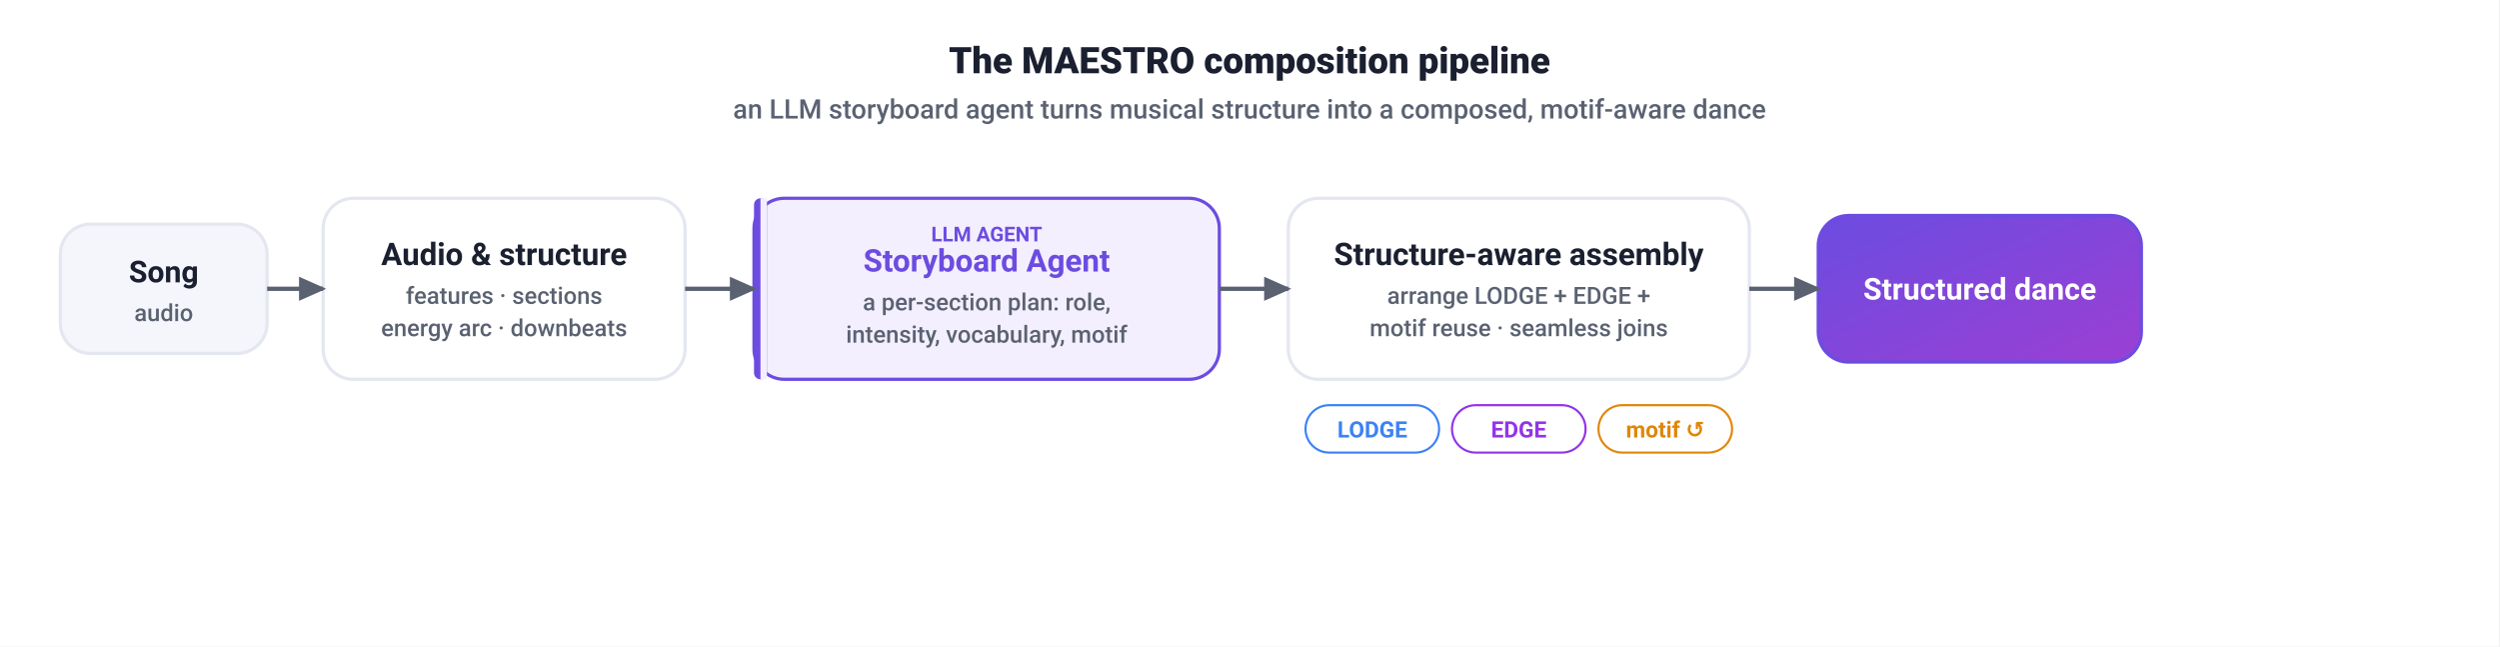
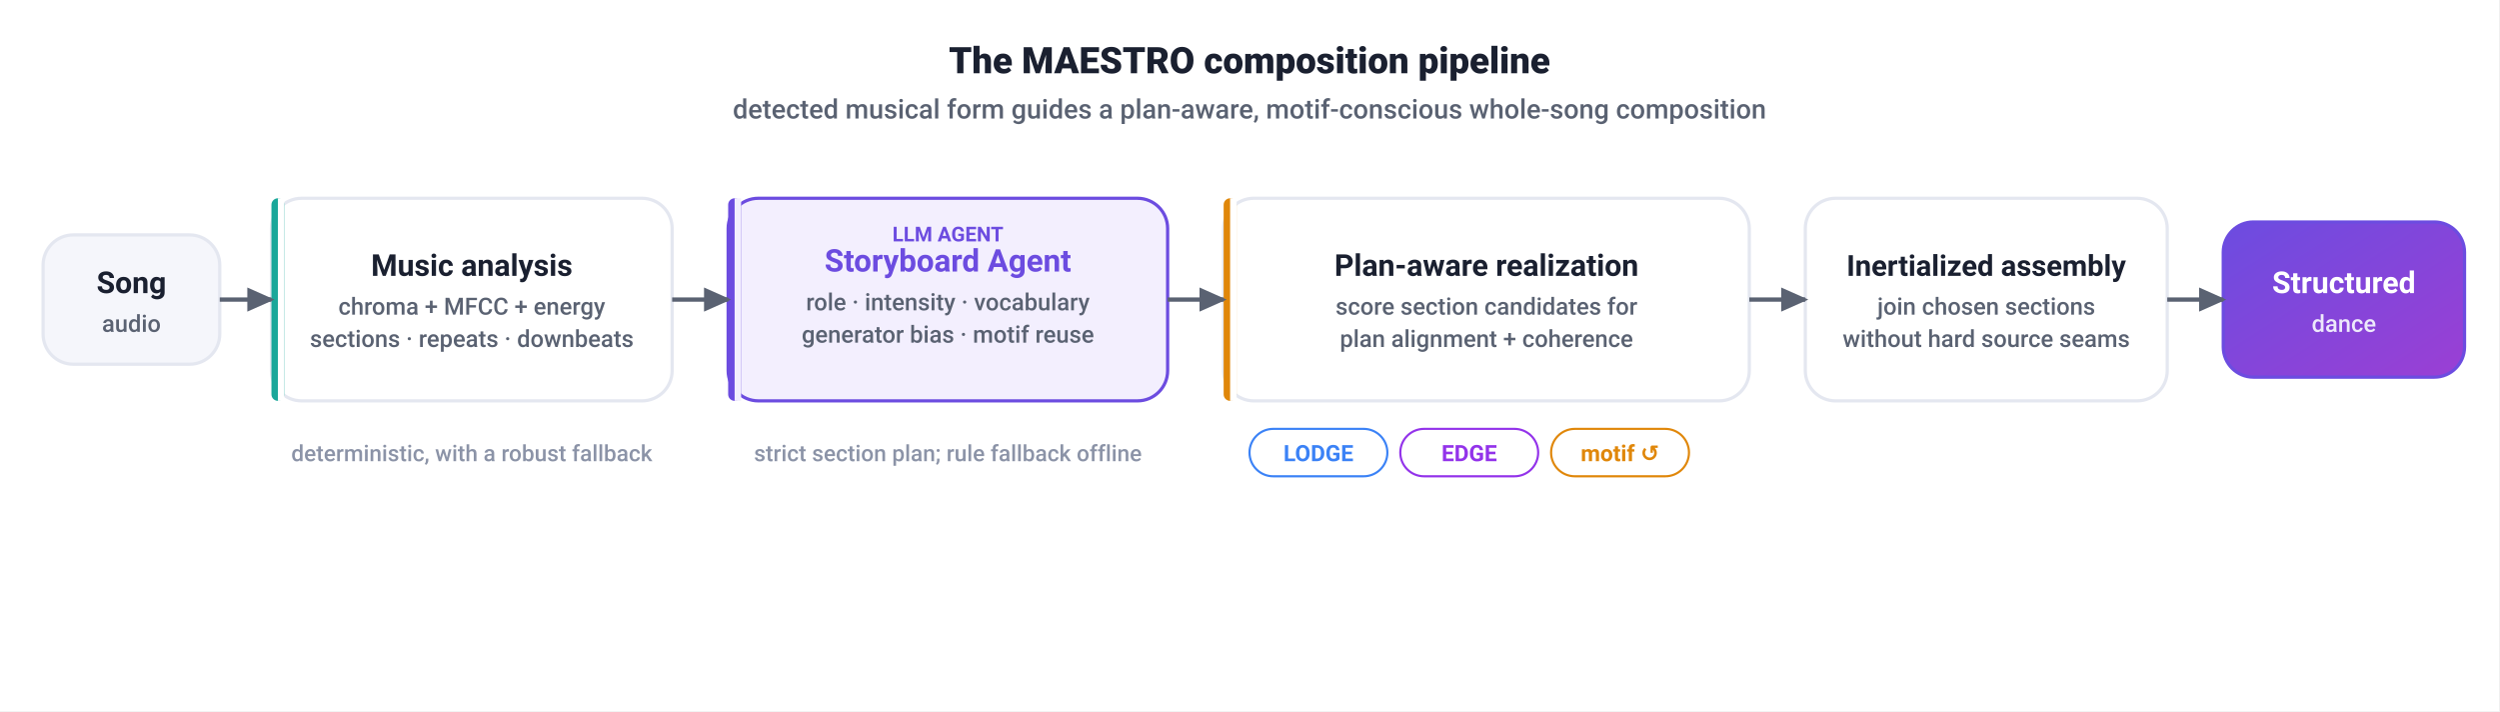
- <svg xmlns="http://www.w3.org/2000/svg" viewBox="0 0 1160 300" width="100%" role="img">
+ <svg xmlns="http://www.w3.org/2000/svg" viewBox="0 0 1160 330" width="100%" role="img">
  <defs>
    <marker id="ah" viewBox="0 0 10 10" refX="8" refY="5" markerWidth="7" markerHeight="7" orient="auto-start-reverse">
      <path d="M 0 1 L 9 5 L 0 9 z" fill="#5a6272" />
    </marker>
    <linearGradient id="brandg" x1="0" y1="0" x2="1" y2="1">
      <stop offset="0" stop-color="#6c4ce0" />
      <stop offset="1" stop-color="#9b3fd4" />
    </linearGradient>
  </defs>
-   <rect width="1160" height="300" fill="#ffffff" />
+   <rect width="1160" height="330" fill="#ffffff" />
  <text x="580.0" y="34" font-family="system-ui,'Segoe UI',Roboto,'Noto Sans',sans-serif" font-size="17" font-weight="800" fill="#1a2030" text-anchor="middle">The MAESTRO composition pipeline</text>
-   <text x="580.0" y="55" font-family="system-ui,'Segoe UI',Roboto,'Noto Sans',sans-serif" font-size="12.5" font-weight="500" fill="#5a6272" text-anchor="middle">an LLM storyboard agent turns musical structure into a composed, motif-aware dance</text>
-   <rect x="28" y="104" width="96" height="60" rx="14" fill="#f5f6fb" stroke="#e4e7f0" stroke-width="1.5" />
-   <text x="76.0" y="131.0" font-family="system-ui,'Segoe UI',Roboto,'Noto Sans',sans-serif" font-size="14" font-weight="700" fill="#1a2030" text-anchor="middle">Song</text>
-   <text x="76.0" y="149.0" font-family="system-ui,'Segoe UI',Roboto,'Noto Sans',sans-serif" font-size="11" font-weight="500" fill="#5a6272" text-anchor="middle">audio</text>
-   <rect x="150" y="92" width="168" height="84" rx="14" fill="#ffffff" stroke="#e4e7f0" stroke-width="1.5" />
-   <text x="234.0" y="123.0" font-family="system-ui,'Segoe UI',Roboto,'Noto Sans',sans-serif" font-size="14.5" font-weight="700" fill="#1a2030" text-anchor="middle">Audio &amp; structure</text>
-   <text x="234.0" y="141.0" font-family="system-ui,'Segoe UI',Roboto,'Noto Sans',sans-serif" font-size="11" font-weight="500" fill="#5a6272" text-anchor="middle">features · sections</text>
-   <text x="234.0" y="156.0" font-family="system-ui,'Segoe UI',Roboto,'Noto Sans',sans-serif" font-size="11" font-weight="500" fill="#5a6272" text-anchor="middle">energy arc · downbeats</text>
-   <rect x="350" y="92" width="216" height="84" rx="14" fill="#f3effe" stroke="#6c4ce0" stroke-width="1.5" />
-   <rect x="350" y="92" width="6" height="84" rx="3" fill="#6c4ce0" />
-   <rect x="353" y="92" width="3" height="84" fill="#f3effe" />
-   <text x="458.0" y="112" font-family="system-ui,'Segoe UI',Roboto,'Noto Sans',sans-serif" font-size="9.5" font-weight="700" fill="#6c4ce0" text-anchor="middle">LLM AGENT</text>
-   <text x="458.0" y="126" font-family="system-ui,'Segoe UI',Roboto,'Noto Sans',sans-serif" font-size="14.5" font-weight="700" fill="#6c4ce0" text-anchor="middle">Storyboard Agent</text>
-   <text x="458.0" y="144" font-family="system-ui,'Segoe UI',Roboto,'Noto Sans',sans-serif" font-size="11" font-weight="500" fill="#5a6272" text-anchor="middle">a per-section plan: role,</text>
-   <text x="458.0" y="159" font-family="system-ui,'Segoe UI',Roboto,'Noto Sans',sans-serif" font-size="11" font-weight="500" fill="#5a6272" text-anchor="middle">intensity, vocabulary, motif</text>
-   <rect x="598" y="92" width="214" height="84" rx="14" fill="#ffffff" stroke="#e4e7f0" stroke-width="1.5" />
-   <text x="705.0" y="123.0" font-family="system-ui,'Segoe UI',Roboto,'Noto Sans',sans-serif" font-size="14.5" font-weight="700" fill="#1a2030" text-anchor="middle">Structure-aware assembly</text>
-   <text x="705.0" y="141.0" font-family="system-ui,'Segoe UI',Roboto,'Noto Sans',sans-serif" font-size="11" font-weight="500" fill="#5a6272" text-anchor="middle">arrange LODGE + EDGE +</text>
-   <text x="705.0" y="156.0" font-family="system-ui,'Segoe UI',Roboto,'Noto Sans',sans-serif" font-size="11" font-weight="500" fill="#5a6272" text-anchor="middle">motif reuse · seamless joins</text>
-   <rect x="844" y="100" width="150" height="68" rx="14" fill="url(#brandg)" stroke="#6c4ce0" stroke-width="1.5" />
-   <text x="919.0" y="139.0" font-family="system-ui,'Segoe UI',Roboto,'Noto Sans',sans-serif" font-size="14" font-weight="700" fill="#ffffff" text-anchor="middle">Structured dance</text>
-   <rect x="606" y="188" width="62" height="22" rx="11" fill="#ffffff" stroke="#3b82f6" />
-   <text x="637" y="203" font-family="system-ui,'Segoe UI',Roboto,'Noto Sans',sans-serif" font-size="10.5" font-weight="700" fill="#3b82f6" text-anchor="middle">LODGE</text>
-   <rect x="674" y="188" width="62" height="22" rx="11" fill="#ffffff" stroke="#9333ea" />
-   <text x="705" y="203" font-family="system-ui,'Segoe UI',Roboto,'Noto Sans',sans-serif" font-size="10.5" font-weight="700" fill="#9333ea" text-anchor="middle">EDGE</text>
-   <rect x="742" y="188" width="62" height="22" rx="11" fill="#ffffff" stroke="#e0870a" />
-   <text x="773" y="203" font-family="system-ui,'Segoe UI',Roboto,'Noto Sans',sans-serif" font-size="10.5" font-weight="700" fill="#e0870a" text-anchor="middle">motif ↺</text>
-   <path d="M 124 134.0 L 150 134.0" fill="none" stroke="#5a6272" stroke-width="2" marker-end="url(#ah)" />
-   <path d="M 318 134.0 L 350 134.0" fill="none" stroke="#5a6272" stroke-width="2" marker-end="url(#ah)" />
-   <path d="M 566 134.0 L 598 134.0" fill="none" stroke="#5a6272" stroke-width="2" marker-end="url(#ah)" />
-   <path d="M 812 134.0 L 844 134.0" fill="none" stroke="#5a6272" stroke-width="2" marker-end="url(#ah)" />
+   <text x="580.0" y="55" font-family="system-ui,'Segoe UI',Roboto,'Noto Sans',sans-serif" font-size="12.5" font-weight="500" fill="#5a6272" text-anchor="middle">detected musical form guides a plan-aware, motif-conscious whole-song composition</text>
+   <rect x="20" y="109" width="82" height="60" rx="14" fill="#f5f6fb" stroke="#e4e7f0" stroke-width="1.5" />
+   <text x="61.0" y="136.0" font-family="system-ui,'Segoe UI',Roboto,'Noto Sans',sans-serif" font-size="14" font-weight="700" fill="#1a2030" text-anchor="middle">Song</text>
+   <text x="61.0" y="154.0" font-family="system-ui,'Segoe UI',Roboto,'Noto Sans',sans-serif" font-size="11" font-weight="500" fill="#5a6272" text-anchor="middle">audio</text>
+   <rect x="126" y="92" width="186" height="94" rx="14" fill="#ffffff" stroke="#e4e7f0" stroke-width="1.5" />
+   <rect x="126" y="92" width="6" height="94" rx="3" fill="#1aa79a" />
+   <rect x="129" y="92" width="3" height="94" fill="#ffffff" />
+   <text x="219.0" y="128.0" font-family="system-ui,'Segoe UI',Roboto,'Noto Sans',sans-serif" font-size="14" font-weight="700" fill="#1a2030" text-anchor="middle">Music analysis</text>
+   <text x="219.0" y="146.0" font-family="system-ui,'Segoe UI',Roboto,'Noto Sans',sans-serif" font-size="11" font-weight="500" fill="#5a6272" text-anchor="middle">chroma + MFCC + energy</text>
+   <text x="219.0" y="161.0" font-family="system-ui,'Segoe UI',Roboto,'Noto Sans',sans-serif" font-size="11" font-weight="500" fill="#5a6272" text-anchor="middle">sections · repeats · downbeats</text>
+   <rect x="338" y="92" width="204" height="94" rx="14" fill="#f3effe" stroke="#6c4ce0" stroke-width="1.5" />
+   <rect x="338" y="92" width="6" height="94" rx="3" fill="#6c4ce0" />
+   <rect x="341" y="92" width="3" height="94" fill="#f3effe" />
+   <text x="440.0" y="112" font-family="system-ui,'Segoe UI',Roboto,'Noto Sans',sans-serif" font-size="9.5" font-weight="700" fill="#6c4ce0" text-anchor="middle">LLM AGENT</text>
+   <text x="440.0" y="126" font-family="system-ui,'Segoe UI',Roboto,'Noto Sans',sans-serif" font-size="14.5" font-weight="700" fill="#6c4ce0" text-anchor="middle">Storyboard Agent</text>
+   <text x="440.0" y="144" font-family="system-ui,'Segoe UI',Roboto,'Noto Sans',sans-serif" font-size="11" font-weight="500" fill="#5a6272" text-anchor="middle">role · intensity · vocabulary</text>
+   <text x="440.0" y="159" font-family="system-ui,'Segoe UI',Roboto,'Noto Sans',sans-serif" font-size="11" font-weight="500" fill="#5a6272" text-anchor="middle">generator bias · motif reuse</text>
+   <rect x="568" y="92" width="244" height="94" rx="14" fill="#ffffff" stroke="#e4e7f0" stroke-width="1.5" />
+   <rect x="568" y="92" width="6" height="94" rx="3" fill="#e0870a" />
+   <rect x="571" y="92" width="3" height="94" fill="#ffffff" />
+   <text x="690.0" y="128.0" font-family="system-ui,'Segoe UI',Roboto,'Noto Sans',sans-serif" font-size="14" font-weight="700" fill="#1a2030" text-anchor="middle">Plan-aware realization</text>
+   <text x="690.0" y="146.0" font-family="system-ui,'Segoe UI',Roboto,'Noto Sans',sans-serif" font-size="11" font-weight="500" fill="#5a6272" text-anchor="middle">score section candidates for</text>
+   <text x="690.0" y="161.0" font-family="system-ui,'Segoe UI',Roboto,'Noto Sans',sans-serif" font-size="11" font-weight="500" fill="#5a6272" text-anchor="middle">plan alignment + coherence</text>
+   <rect x="838" y="92" width="168" height="94" rx="14" fill="#ffffff" stroke="#e4e7f0" stroke-width="1.5" />
+   <text x="922.0" y="128.0" font-family="system-ui,'Segoe UI',Roboto,'Noto Sans',sans-serif" font-size="13.5" font-weight="700" fill="#1a2030" text-anchor="middle">Inertialized assembly</text>
+   <text x="922.0" y="146.0" font-family="system-ui,'Segoe UI',Roboto,'Noto Sans',sans-serif" font-size="11" font-weight="500" fill="#5a6272" text-anchor="middle">join chosen sections</text>
+   <text x="922.0" y="161.0" font-family="system-ui,'Segoe UI',Roboto,'Noto Sans',sans-serif" font-size="11" font-weight="500" fill="#5a6272" text-anchor="middle">without hard source seams</text>
+   <rect x="1032" y="103" width="112" height="72" rx="14" fill="url(#brandg)" stroke="#6c4ce0" stroke-width="1.5" />
+   <text x="1088.0" y="136.0" font-family="system-ui,'Segoe UI',Roboto,'Noto Sans',sans-serif" font-size="14" font-weight="700" fill="#ffffff" text-anchor="middle">Structured</text>
+   <text x="1088.0" y="154.0" font-family="system-ui,'Segoe UI',Roboto,'Noto Sans',sans-serif" font-size="11" font-weight="500" fill="#ede9fb" text-anchor="middle">dance</text>
+   <rect x="580" y="199" width="64" height="22" rx="11" fill="#ffffff" stroke="#3b82f6" />
+   <text x="612" y="214" font-family="system-ui,'Segoe UI',Roboto,'Noto Sans',sans-serif" font-size="10.5" font-weight="700" fill="#3b82f6" text-anchor="middle">LODGE</text>
+   <rect x="650" y="199" width="64" height="22" rx="11" fill="#ffffff" stroke="#9333ea" />
+   <text x="682" y="214" font-family="system-ui,'Segoe UI',Roboto,'Noto Sans',sans-serif" font-size="10.5" font-weight="700" fill="#9333ea" text-anchor="middle">EDGE</text>
+   <rect x="720" y="199" width="64" height="22" rx="11" fill="#ffffff" stroke="#e0870a" />
+   <text x="752" y="214" font-family="system-ui,'Segoe UI',Roboto,'Noto Sans',sans-serif" font-size="10.5" font-weight="700" fill="#e0870a" text-anchor="middle">motif ↺</text>
+   <text x="219" y="214" font-family="system-ui,'Segoe UI',Roboto,'Noto Sans',sans-serif" font-size="10.5" font-weight="500" fill="#8b93a7" text-anchor="middle">deterministic, with a robust fallback</text>
+   <text x="440" y="214" font-family="system-ui,'Segoe UI',Roboto,'Noto Sans',sans-serif" font-size="10.5" font-weight="500" fill="#8b93a7" text-anchor="middle">strict section plan; rule fallback offline</text>
+   <path d="M 102 139.0 L 126 139.0" fill="none" stroke="#5a6272" stroke-width="2" marker-end="url(#ah)" />
+   <path d="M 312 139.0 L 338 139.0" fill="none" stroke="#5a6272" stroke-width="2" marker-end="url(#ah)" />
+   <path d="M 542 139.0 L 568 139.0" fill="none" stroke="#5a6272" stroke-width="2" marker-end="url(#ah)" />
+   <path d="M 812 139.0 L 838 139.0" fill="none" stroke="#5a6272" stroke-width="2" marker-end="url(#ah)" />
+   <path d="M 1006 139.0 L 1032 139.0" fill="none" stroke="#5a6272" stroke-width="2" marker-end="url(#ah)" />
</svg>
